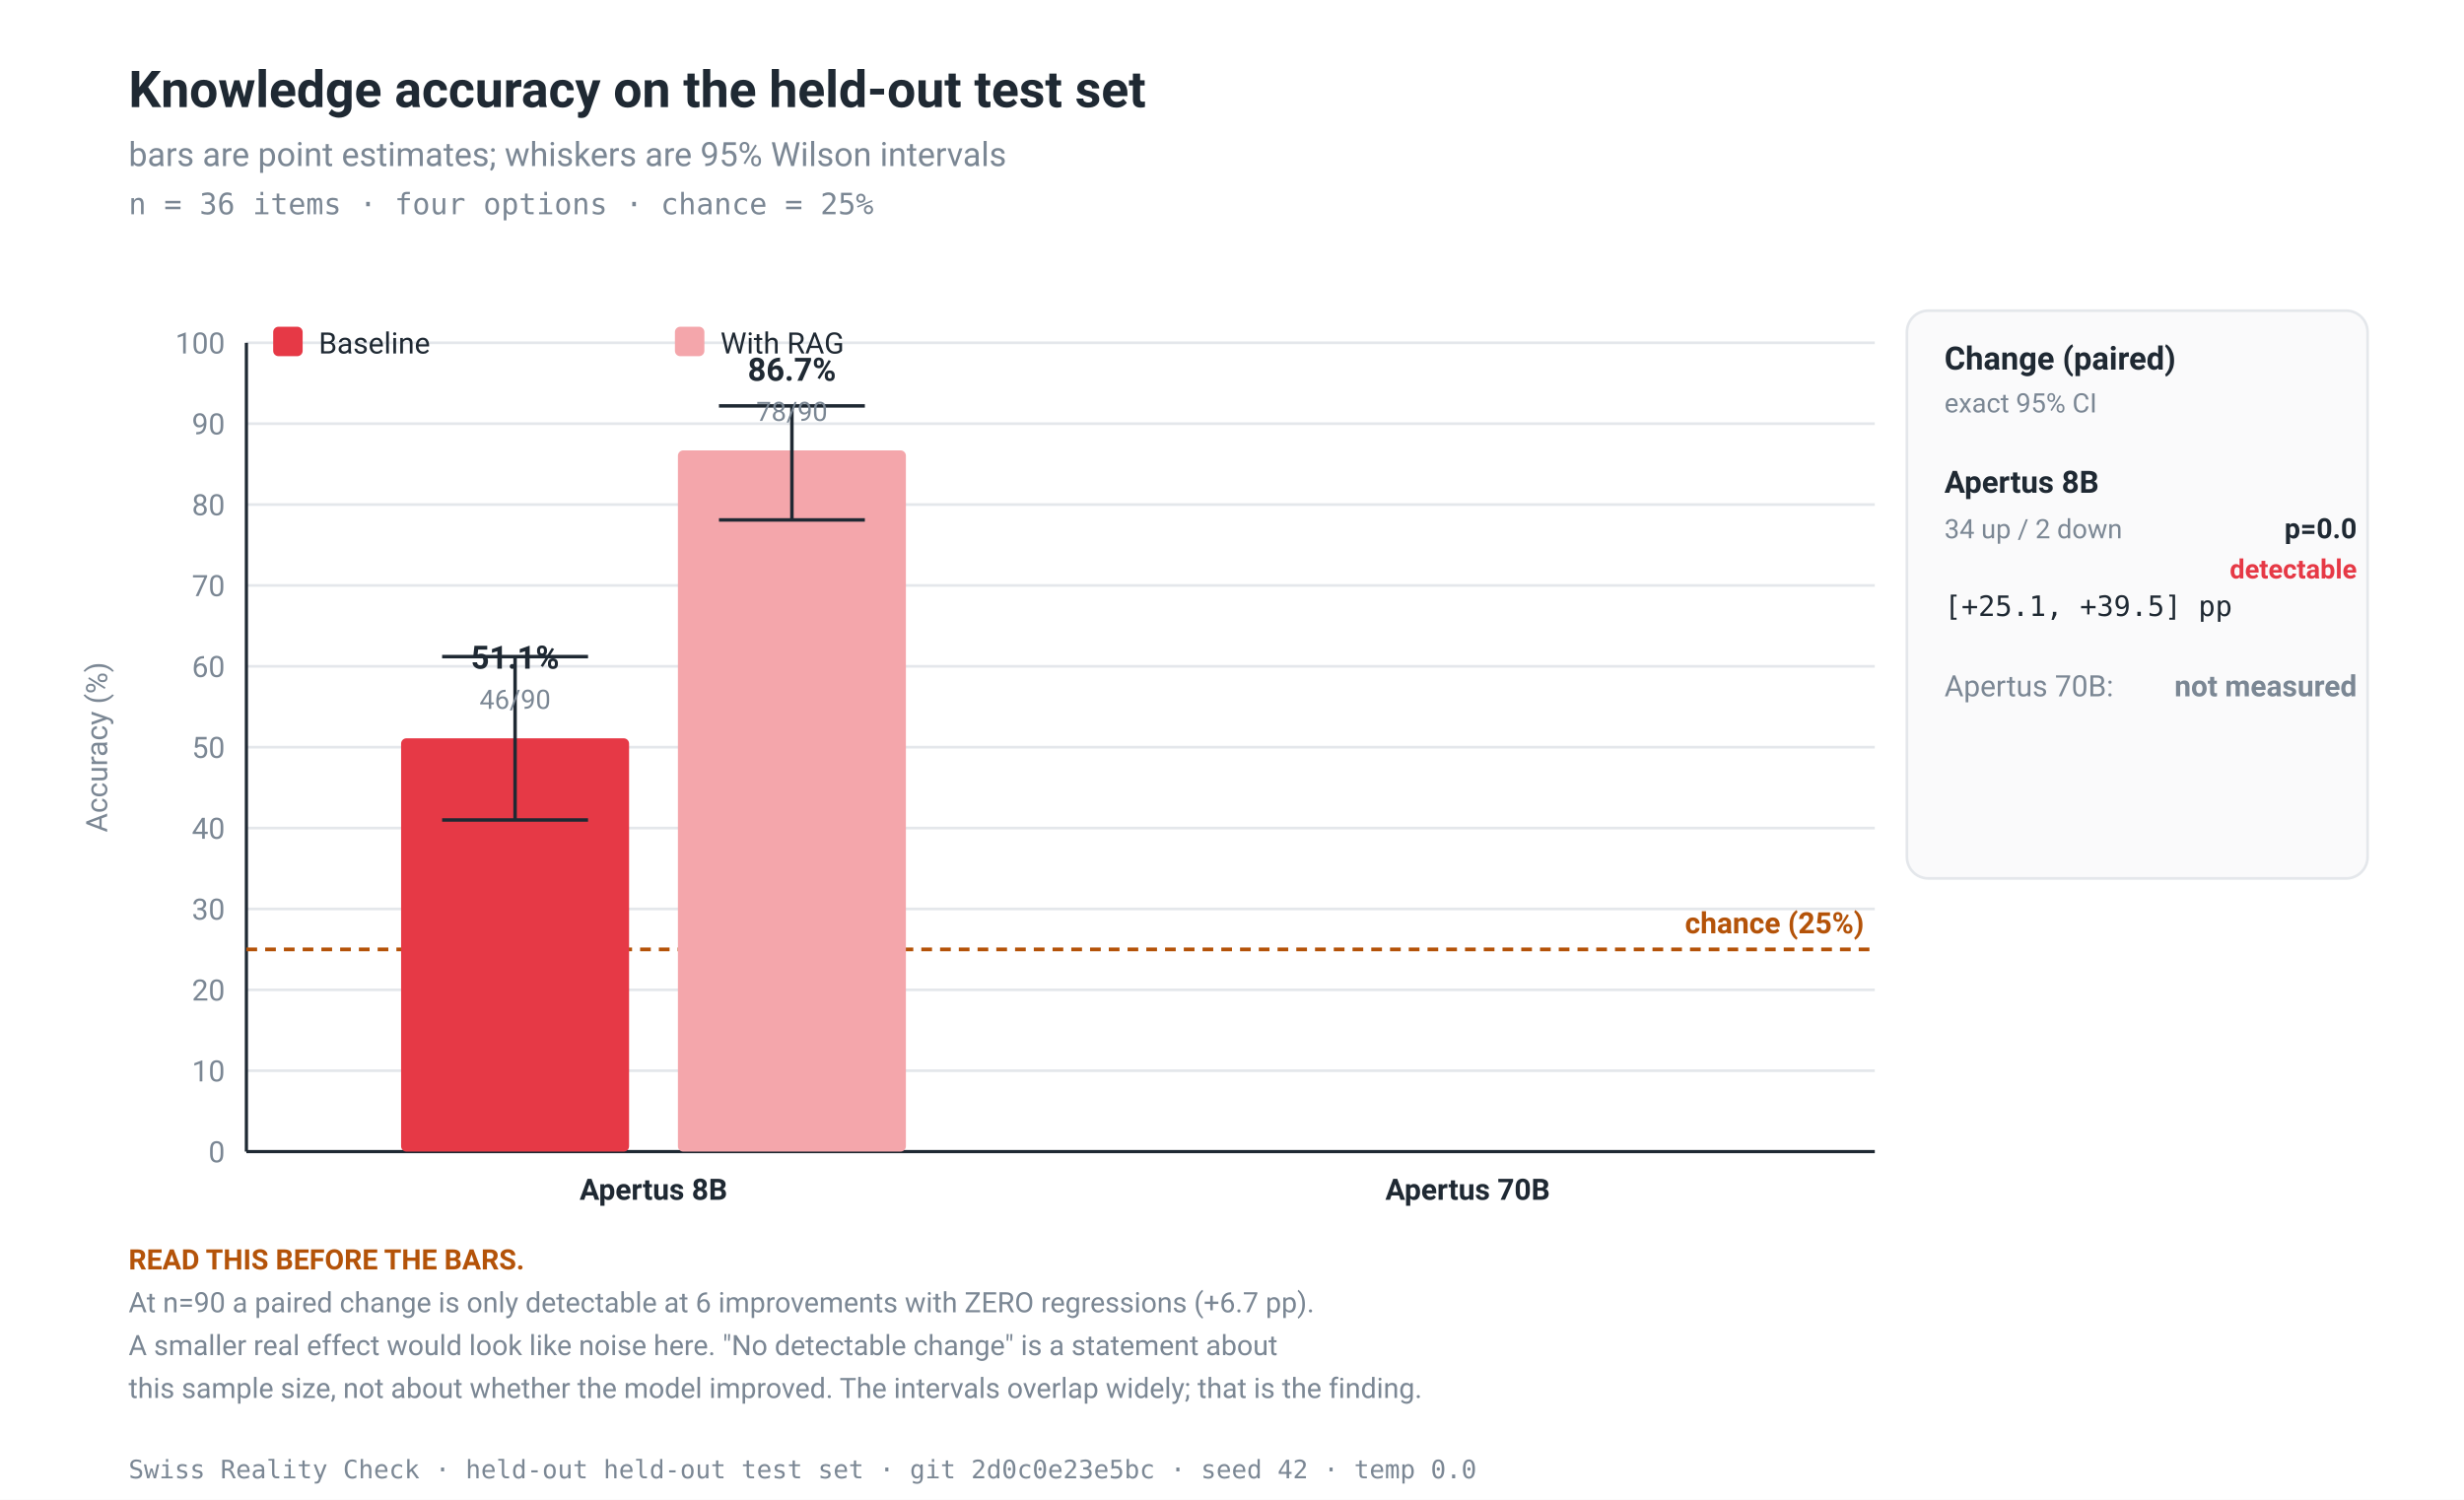
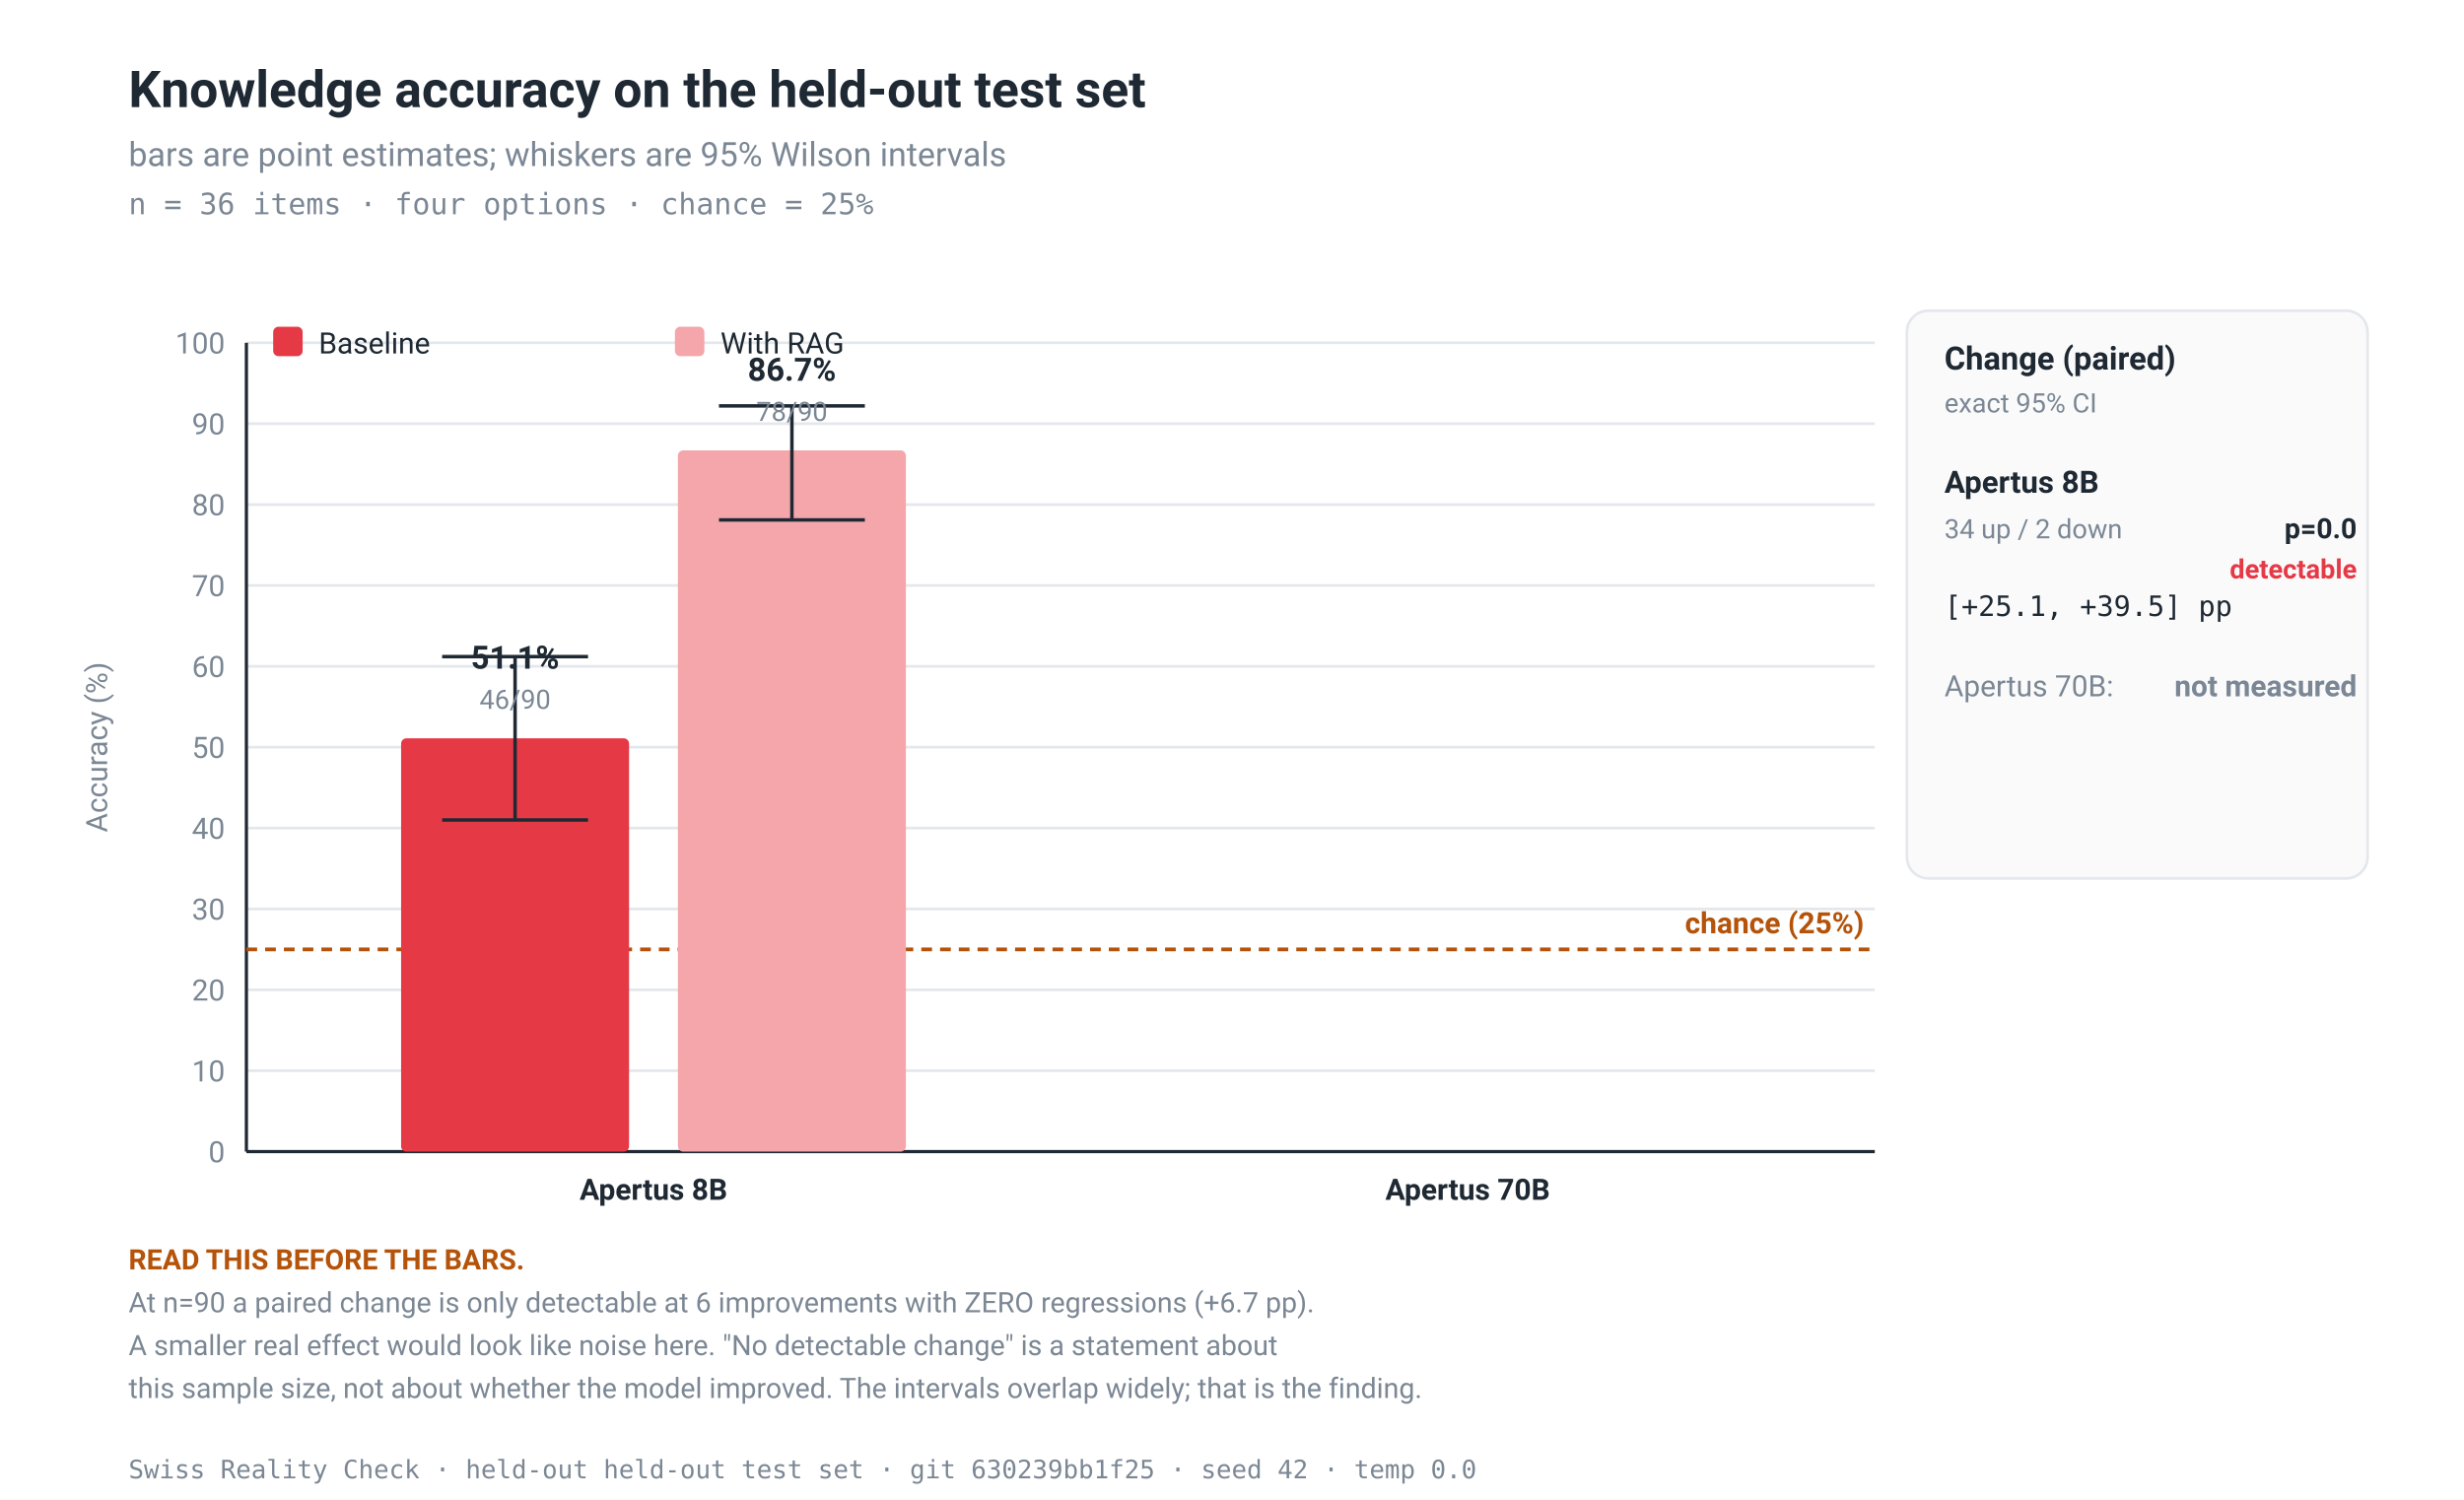
<svg xmlns="http://www.w3.org/2000/svg" width="920" height="560" viewBox="0 0 920 560" role="img" aria-labelledby="t" font-family="ui-sans-serif, -apple-system, 'Segoe UI', Roboto, 'Helvetica Neue', Arial, sans-serif">
  <rect width="920" height="560" fill="#FFFFFF" />
  <text x="48.00" y="40.00" font-family="ui-sans-serif, -apple-system, 'Segoe UI', Roboto, 'Helvetica Neue', Arial, sans-serif" font-size="19" fill="#1F2933" font-weight="bold" text-anchor="start" opacity="1.0" font-style="">Knowledge accuracy on the held-out test set</text>
  <text x="48.00" y="62.00" font-family="ui-sans-serif, -apple-system, 'Segoe UI', Roboto, 'Helvetica Neue', Arial, sans-serif" font-size="12.5" fill="#7B8794" font-weight="normal" text-anchor="start" opacity="1.0" font-style="">bars are point estimates; whiskers are 95% Wilson intervals</text>
  <text x="48.00" y="80.00" font-family="ui-monospace, SFMono-Regular, Menlo, Consolas, monospace" font-size="11" fill="#7B8794" font-weight="normal" text-anchor="start" opacity="1.0" font-style="">n = 36 items · four options · chance = 25%</text>
  <line x1="92.00" y1="430.00" x2="700.00" y2="430.00" stroke="#E4E7EB" stroke-width="1" stroke-linecap="butt" />
  <text x="84.00" y="434.00" font-family="ui-sans-serif, -apple-system, 'Segoe UI', Roboto, 'Helvetica Neue', Arial, sans-serif" font-size="11" fill="#7B8794" font-weight="normal" text-anchor="end" opacity="1.0" font-style="">0</text>
  <line x1="92.00" y1="399.80" x2="700.00" y2="399.80" stroke="#E4E7EB" stroke-width="1" stroke-linecap="butt" />
  <text x="84.00" y="403.80" font-family="ui-sans-serif, -apple-system, 'Segoe UI', Roboto, 'Helvetica Neue', Arial, sans-serif" font-size="11" fill="#7B8794" font-weight="normal" text-anchor="end" opacity="1.0" font-style="">10</text>
  <line x1="92.00" y1="369.60" x2="700.00" y2="369.60" stroke="#E4E7EB" stroke-width="1" stroke-linecap="butt" />
  <text x="84.00" y="373.60" font-family="ui-sans-serif, -apple-system, 'Segoe UI', Roboto, 'Helvetica Neue', Arial, sans-serif" font-size="11" fill="#7B8794" font-weight="normal" text-anchor="end" opacity="1.0" font-style="">20</text>
  <line x1="92.00" y1="339.40" x2="700.00" y2="339.40" stroke="#E4E7EB" stroke-width="1" stroke-linecap="butt" />
  <text x="84.00" y="343.40" font-family="ui-sans-serif, -apple-system, 'Segoe UI', Roboto, 'Helvetica Neue', Arial, sans-serif" font-size="11" fill="#7B8794" font-weight="normal" text-anchor="end" opacity="1.0" font-style="">30</text>
  <line x1="92.00" y1="309.20" x2="700.00" y2="309.20" stroke="#E4E7EB" stroke-width="1" stroke-linecap="butt" />
  <text x="84.00" y="313.20" font-family="ui-sans-serif, -apple-system, 'Segoe UI', Roboto, 'Helvetica Neue', Arial, sans-serif" font-size="11" fill="#7B8794" font-weight="normal" text-anchor="end" opacity="1.0" font-style="">40</text>
  <line x1="92.00" y1="279.00" x2="700.00" y2="279.00" stroke="#E4E7EB" stroke-width="1" stroke-linecap="butt" />
  <text x="84.00" y="283.00" font-family="ui-sans-serif, -apple-system, 'Segoe UI', Roboto, 'Helvetica Neue', Arial, sans-serif" font-size="11" fill="#7B8794" font-weight="normal" text-anchor="end" opacity="1.0" font-style="">50</text>
  <line x1="92.00" y1="248.80" x2="700.00" y2="248.80" stroke="#E4E7EB" stroke-width="1" stroke-linecap="butt" />
  <text x="84.00" y="252.80" font-family="ui-sans-serif, -apple-system, 'Segoe UI', Roboto, 'Helvetica Neue', Arial, sans-serif" font-size="11" fill="#7B8794" font-weight="normal" text-anchor="end" opacity="1.0" font-style="">60</text>
  <line x1="92.00" y1="218.60" x2="700.00" y2="218.60" stroke="#E4E7EB" stroke-width="1" stroke-linecap="butt" />
  <text x="84.00" y="222.60" font-family="ui-sans-serif, -apple-system, 'Segoe UI', Roboto, 'Helvetica Neue', Arial, sans-serif" font-size="11" fill="#7B8794" font-weight="normal" text-anchor="end" opacity="1.0" font-style="">70</text>
  <line x1="92.00" y1="188.40" x2="700.00" y2="188.40" stroke="#E4E7EB" stroke-width="1" stroke-linecap="butt" />
  <text x="84.00" y="192.40" font-family="ui-sans-serif, -apple-system, 'Segoe UI', Roboto, 'Helvetica Neue', Arial, sans-serif" font-size="11" fill="#7B8794" font-weight="normal" text-anchor="end" opacity="1.0" font-style="">80</text>
  <line x1="92.00" y1="158.20" x2="700.00" y2="158.20" stroke="#E4E7EB" stroke-width="1" stroke-linecap="butt" />
  <text x="84.00" y="162.20" font-family="ui-sans-serif, -apple-system, 'Segoe UI', Roboto, 'Helvetica Neue', Arial, sans-serif" font-size="11" fill="#7B8794" font-weight="normal" text-anchor="end" opacity="1.0" font-style="">90</text>
  <line x1="92.00" y1="128.00" x2="700.00" y2="128.00" stroke="#E4E7EB" stroke-width="1" stroke-linecap="butt" />
  <text x="84.00" y="132.00" font-family="ui-sans-serif, -apple-system, 'Segoe UI', Roboto, 'Helvetica Neue', Arial, sans-serif" font-size="11" fill="#7B8794" font-weight="normal" text-anchor="end" opacity="1.0" font-style="">100</text>
  <line x1="92.00" y1="128.00" x2="92.00" y2="430.00" stroke="#1F2933" stroke-width="1.2" stroke-linecap="butt" />
  <line x1="92.00" y1="430.00" x2="700.00" y2="430.00" stroke="#1F2933" stroke-width="1.2" stroke-linecap="butt" />
  <text x="40.00" y="279.00" font-family="ui-sans-serif, -apple-system, 'Segoe UI', Roboto, 'Helvetica Neue', Arial, sans-serif" font-size="11" fill="#7B8794" font-weight="normal" text-anchor="middle" transform="rotate(-90 40.00 279.00)">Accuracy (%)</text>
  <line x1="92.00" y1="354.50" x2="700.00" y2="354.50" stroke="#B45309" stroke-width="1.4" stroke-linecap="butt" stroke-dasharray="4 3" />
  <text x="696.00" y="348.50" font-family="ui-sans-serif, -apple-system, 'Segoe UI', Roboto, 'Helvetica Neue', Arial, sans-serif" font-size="11" fill="#B45309" font-weight="bold" text-anchor="end" opacity="1.0" font-style="">chance (25%)</text>
  <rect x="149.76" y="275.68" width="85.12" height="154.32" rx="2" fill="#E63946" stroke="none" stroke-width="1.4" opacity="1.0" />
  <line x1="192.32" y1="245.18" x2="192.32" y2="306.18" stroke="#1F2933" stroke-width="1.3" stroke-linecap="butt" />
  <line x1="165.08" y1="245.18" x2="219.56" y2="245.18" stroke="#1F2933" stroke-width="1.3" stroke-linecap="butt" />
  <line x1="165.08" y1="306.18" x2="219.56" y2="306.18" stroke="#1F2933" stroke-width="1.3" stroke-linecap="butt" />
  <text x="192.32" y="249.68" font-family="ui-sans-serif, -apple-system, 'Segoe UI', Roboto, 'Helvetica Neue', Arial, sans-serif" font-size="12" fill="#1F2933" font-weight="bold" text-anchor="middle" opacity="1.0" font-style="">51.1%</text>
  <text x="192.32" y="264.68" font-family="ui-sans-serif, -apple-system, 'Segoe UI', Roboto, 'Helvetica Neue', Arial, sans-serif" font-size="10" fill="#7B8794" font-weight="normal" text-anchor="middle" opacity="1.0" font-style="">46/90</text>
  <rect x="253.12" y="168.17" width="85.12" height="261.83" rx="2" fill="#F4A6AB" stroke="none" stroke-width="1.4" opacity="1.0" />
  <line x1="295.68" y1="151.56" x2="295.68" y2="194.14" stroke="#1F2933" stroke-width="1.3" stroke-linecap="butt" />
  <line x1="268.44" y1="151.56" x2="322.92" y2="151.56" stroke="#1F2933" stroke-width="1.3" stroke-linecap="butt" />
  <line x1="268.44" y1="194.14" x2="322.92" y2="194.14" stroke="#1F2933" stroke-width="1.3" stroke-linecap="butt" />
  <text x="295.68" y="142.17" font-family="ui-sans-serif, -apple-system, 'Segoe UI', Roboto, 'Helvetica Neue', Arial, sans-serif" font-size="12" fill="#1F2933" font-weight="bold" text-anchor="middle" opacity="1.0" font-style="">86.7%</text>
  <text x="295.68" y="157.17" font-family="ui-sans-serif, -apple-system, 'Segoe UI', Roboto, 'Helvetica Neue', Arial, sans-serif" font-size="10" fill="#7B8794" font-weight="normal" text-anchor="middle" opacity="1.0" font-style="">78/90</text>
  <text x="244.00" y="448.00" font-family="ui-sans-serif, -apple-system, 'Segoe UI', Roboto, 'Helvetica Neue', Arial, sans-serif" font-size="11" fill="#1F2933" font-weight="bold" text-anchor="middle" opacity="1.0" font-style="">Apertus 8B</text>
  <text x="548.00" y="448.00" font-family="ui-sans-serif, -apple-system, 'Segoe UI', Roboto, 'Helvetica Neue', Arial, sans-serif" font-size="11" fill="#1F2933" font-weight="bold" text-anchor="middle" opacity="1.0" font-style="">Apertus 70B</text>
  <rect x="102.00" y="122.00" width="11.00" height="11.00" rx="2" fill="#E63946" stroke="none" stroke-width="1" opacity="1.0" />
  <text x="119.00" y="132.00" font-family="ui-sans-serif, -apple-system, 'Segoe UI', Roboto, 'Helvetica Neue', Arial, sans-serif" font-size="11" fill="#1F2933" font-weight="normal" text-anchor="start" opacity="1.0" font-style="">Baseline</text>
  <rect x="252.00" y="122.00" width="11.00" height="11.00" rx="2" fill="#F4A6AB" stroke="none" stroke-width="1" opacity="1.0" />
  <text x="269.00" y="132.00" font-family="ui-sans-serif, -apple-system, 'Segoe UI', Roboto, 'Helvetica Neue', Arial, sans-serif" font-size="11" fill="#1F2933" font-weight="normal" text-anchor="start" opacity="1.0" font-style="">With RAG</text>
  <rect x="712.00" y="116.00" width="172.00" height="212.00" rx="8" fill="#FAFAFB" stroke="#E4E7EB" stroke-width="1" opacity="1.0" />
  <text x="726.00" y="138.00" font-family="ui-sans-serif, -apple-system, 'Segoe UI', Roboto, 'Helvetica Neue', Arial, sans-serif" font-size="12" fill="#1F2933" font-weight="bold" text-anchor="start" opacity="1.0" font-style="">Change (paired)</text>
  <text x="726.00" y="154.00" font-family="ui-sans-serif, -apple-system, 'Segoe UI', Roboto, 'Helvetica Neue', Arial, sans-serif" font-size="10" fill="#7B8794" font-weight="normal" text-anchor="start" opacity="1.0" font-style="">exact 95% CI</text>
  <text x="726.00" y="184.00" font-family="ui-sans-serif, -apple-system, 'Segoe UI', Roboto, 'Helvetica Neue', Arial, sans-serif" font-size="11.5" fill="#1F2933" font-weight="bold" text-anchor="start" opacity="1.0" font-style="">Apertus 8B</text>
  <text x="726.00" y="201.00" font-family="ui-sans-serif, -apple-system, 'Segoe UI', Roboto, 'Helvetica Neue', Arial, sans-serif" font-size="10" fill="#7B8794" font-weight="normal" text-anchor="start" opacity="1.0" font-style="">34 up / 2 down</text>
  <text x="880.00" y="201.00" font-family="ui-sans-serif, -apple-system, 'Segoe UI', Roboto, 'Helvetica Neue', Arial, sans-serif" font-size="10.5" fill="#1F2933" font-weight="bold" text-anchor="end" opacity="1.0" font-style="">p=0.0</text>
  <text x="880.00" y="216.00" font-family="ui-sans-serif, -apple-system, 'Segoe UI', Roboto, 'Helvetica Neue', Arial, sans-serif" font-size="10" fill="#E63946" font-weight="bold" text-anchor="end" opacity="1.0" font-style="">detectable</text>
  <text x="726.00" y="230.00" font-family="ui-monospace, SFMono-Regular, Menlo, Consolas, monospace" font-size="10.5" fill="#1F2933" font-weight="normal" text-anchor="start" opacity="1.0" font-style="">[+25.1, +39.5] pp</text>
  <text x="726.00" y="260.00" font-family="ui-sans-serif, -apple-system, 'Segoe UI', Roboto, 'Helvetica Neue', Arial, sans-serif" font-size="11" fill="#7B8794" font-weight="normal" text-anchor="start" opacity="1.0" font-style="">Apertus 70B:</text>
  <text x="880.00" y="260.00" font-family="ui-sans-serif, -apple-system, 'Segoe UI', Roboto, 'Helvetica Neue', Arial, sans-serif" font-size="11" fill="#7B8794" font-weight="bold" text-anchor="end" opacity="1.0" font-style="">not measured</text>
  <text x="48.00" y="474.00" font-family="ui-sans-serif, -apple-system, 'Segoe UI', Roboto, 'Helvetica Neue', Arial, sans-serif" font-size="10.5" fill="#B45309" font-weight="bold" text-anchor="start" opacity="1.0" font-style="">READ THIS BEFORE THE BARS.</text>
  <text x="48.00" y="490.00" font-family="ui-sans-serif, -apple-system, 'Segoe UI', Roboto, 'Helvetica Neue', Arial, sans-serif" font-size="10.5" fill="#7B8794" font-weight="normal" text-anchor="start" opacity="1.0" font-style="">At n=90 a paired change is only detectable at 6 improvements with ZERO regressions (+6.7 pp).</text>
  <text x="48.00" y="506.00" font-family="ui-sans-serif, -apple-system, 'Segoe UI', Roboto, 'Helvetica Neue', Arial, sans-serif" font-size="10.5" fill="#7B8794" font-weight="normal" text-anchor="start" opacity="1.0" font-style="">A smaller real effect would look like noise here. "No detectable change" is a statement about</text>
  <text x="48.00" y="522.00" font-family="ui-sans-serif, -apple-system, 'Segoe UI', Roboto, 'Helvetica Neue', Arial, sans-serif" font-size="10.5" fill="#7B8794" font-weight="normal" text-anchor="start" opacity="1.0" font-style="">this sample size, not about whether the model improved. The intervals overlap widely; that is the finding.</text>
-   <text x="48.00" y="552.00" font-family="ui-monospace, SFMono-Regular, Menlo, Consolas, monospace" font-size="9.5" fill="#7B8794" font-weight="normal" text-anchor="start" opacity="1.0" font-style="">Swiss Reality Check · held-out held-out test set · git 2d0c0e23e5bc · seed 42 · temp 0.0</text>
+   <text x="48.00" y="552.00" font-family="ui-monospace, SFMono-Regular, Menlo, Consolas, monospace" font-size="9.5" fill="#7B8794" font-weight="normal" text-anchor="start" opacity="1.0" font-style="">Swiss Reality Check · held-out held-out test set · git 630239bb1f25 · seed 42 · temp 0.0</text>
</svg>
